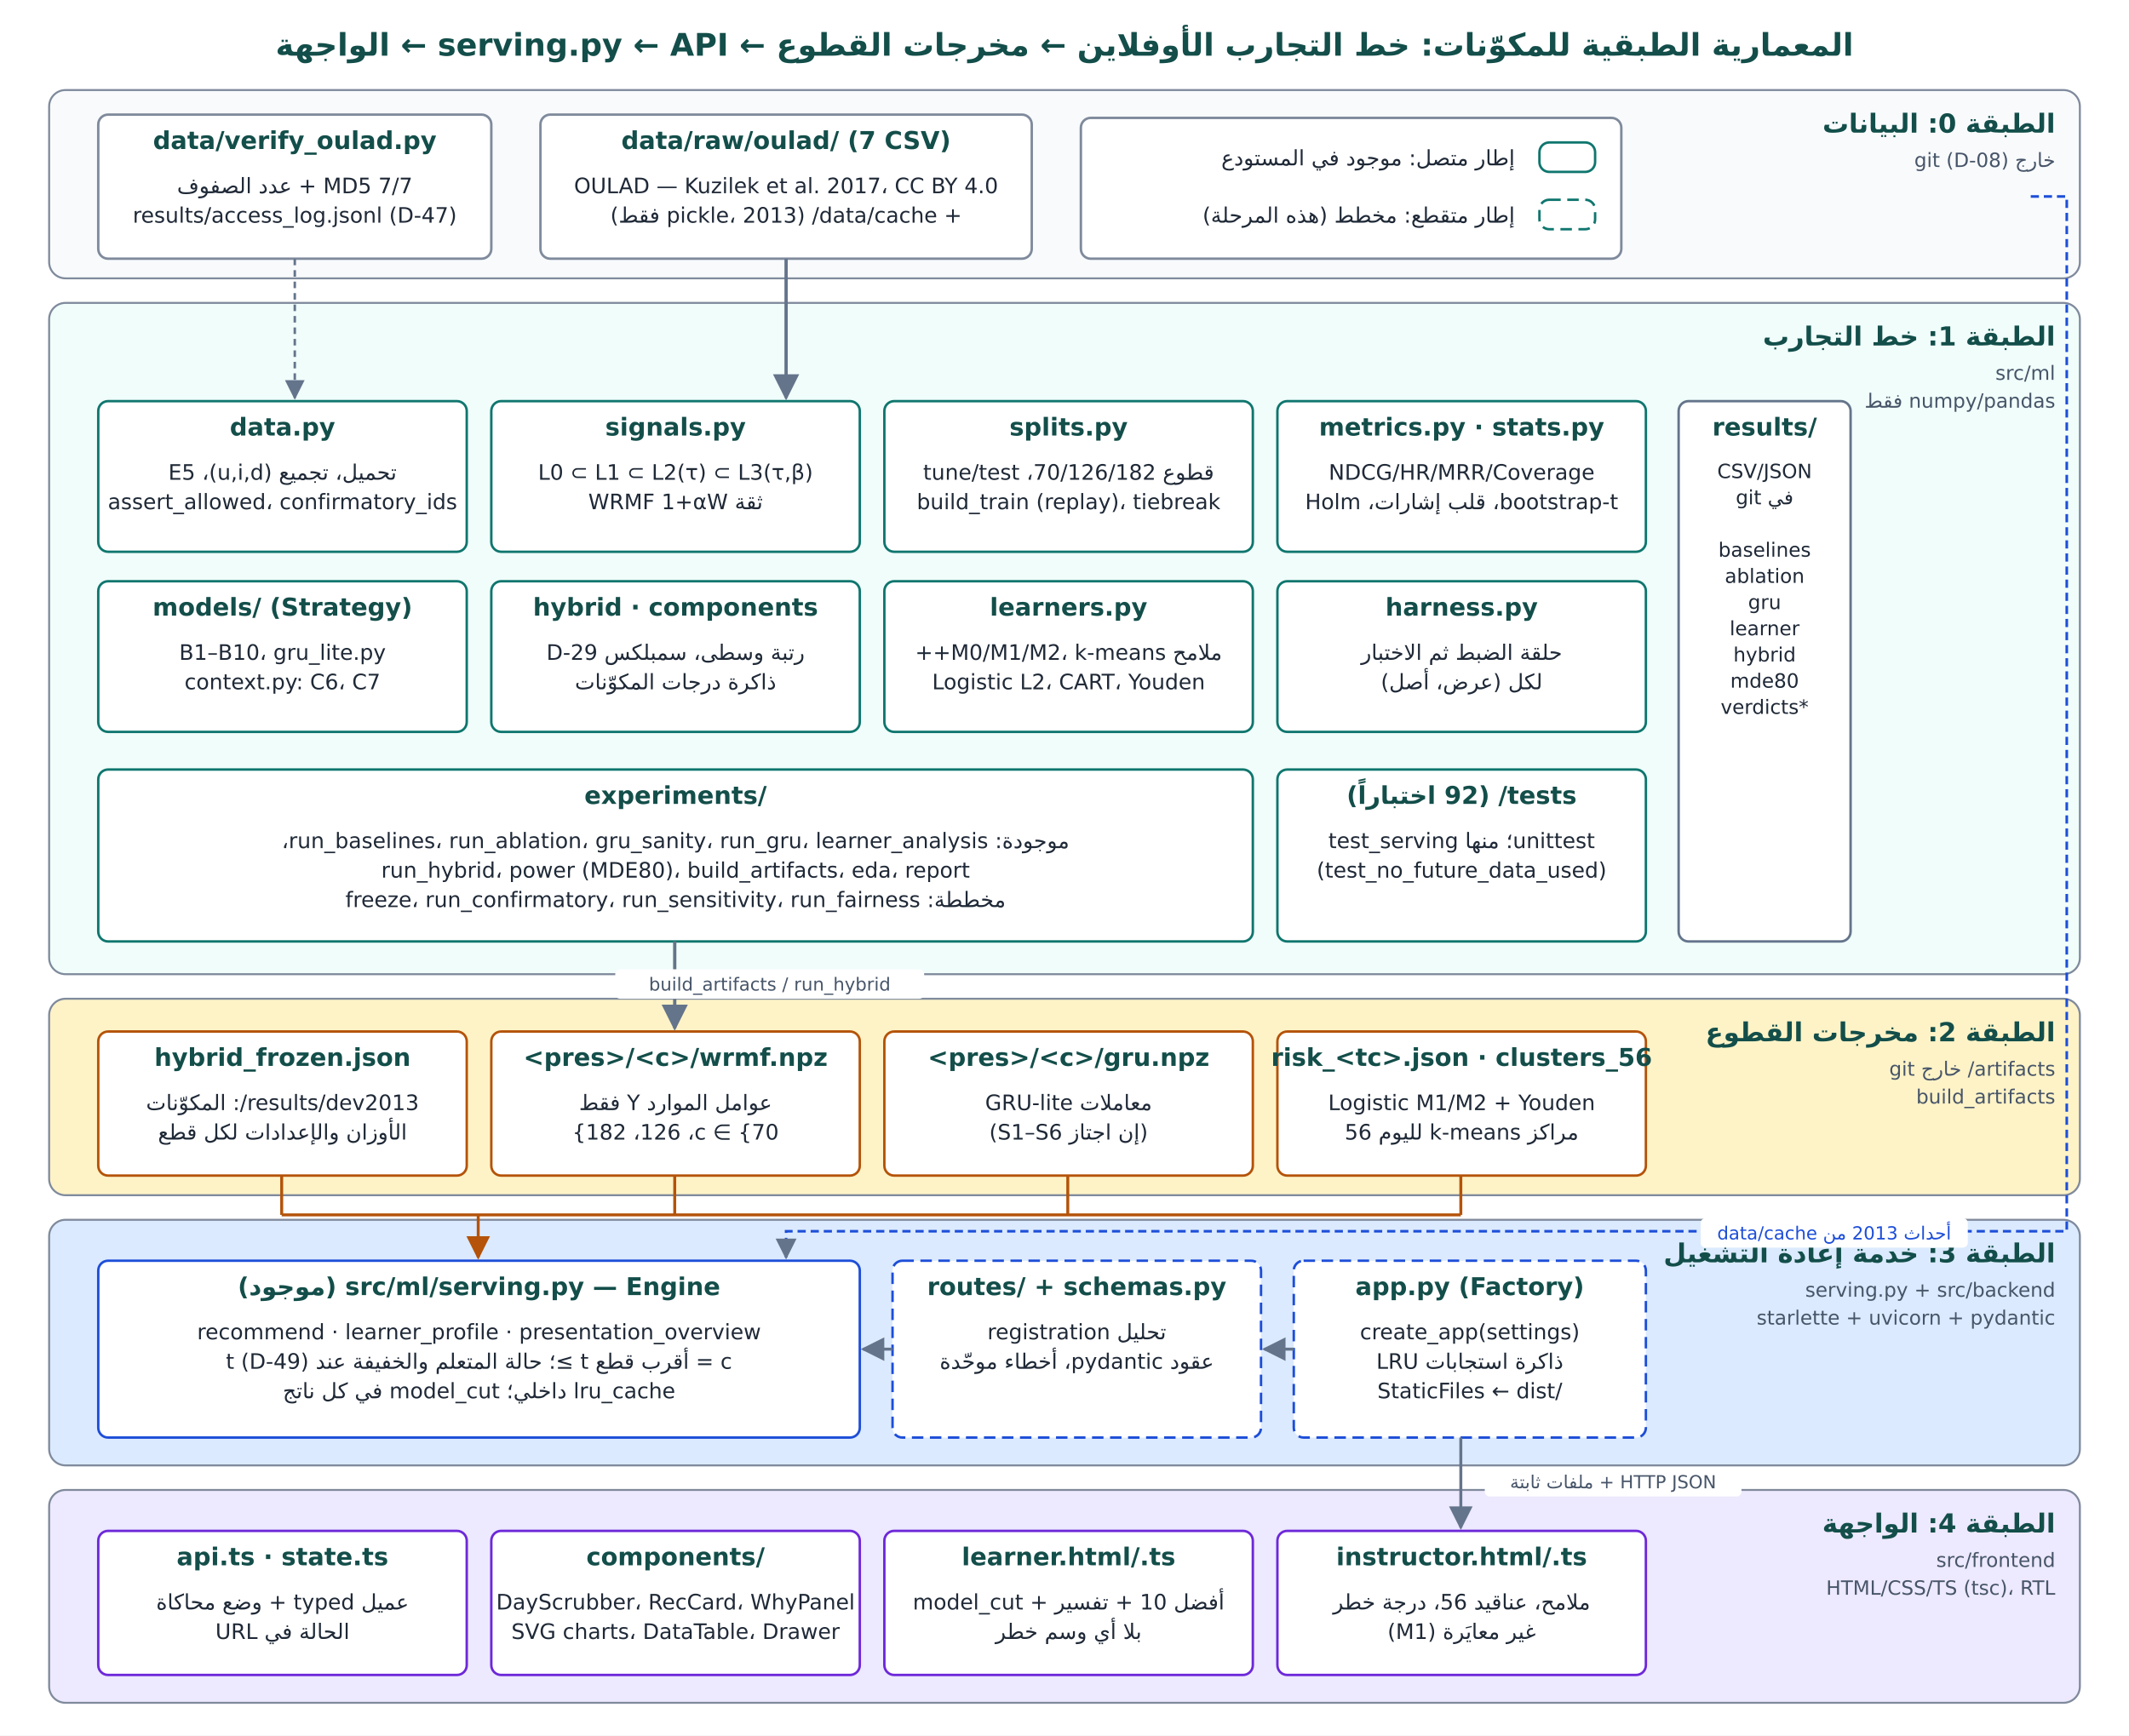
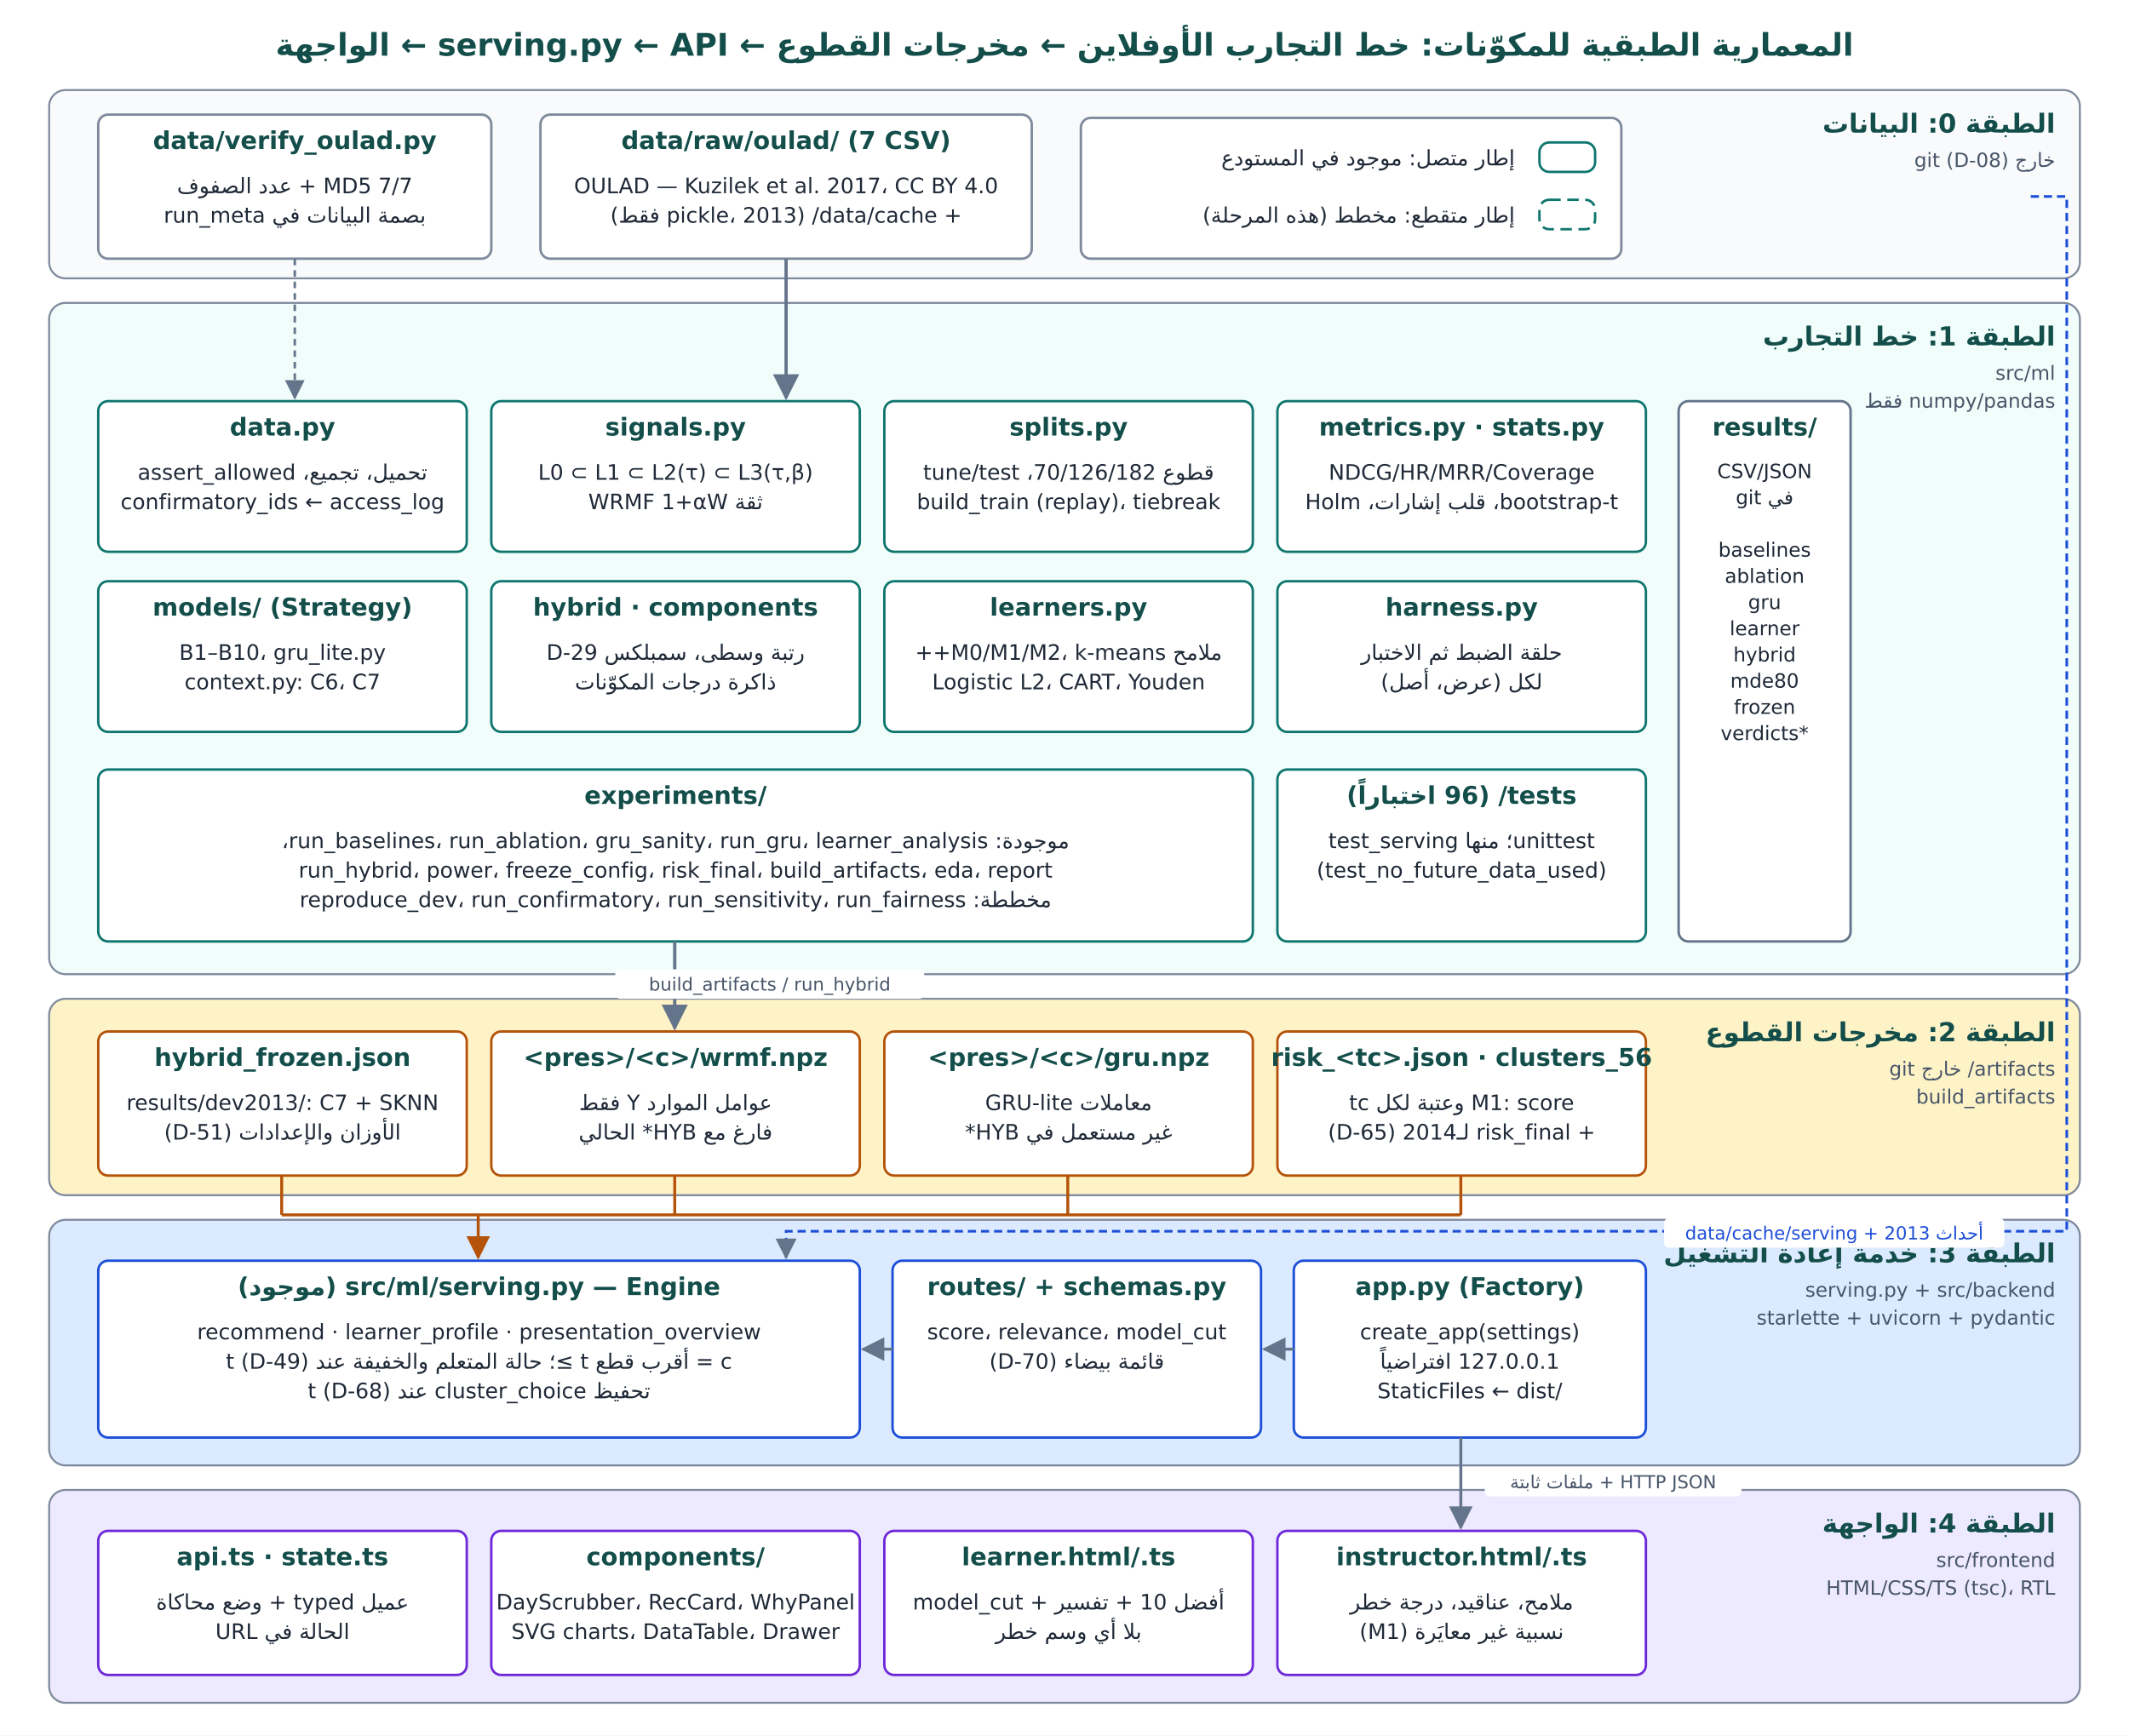
<svg xmlns="http://www.w3.org/2000/svg" width="1300" height="1060" viewBox="0 0 1300 1060" font-family="DejaVu Sans, Arial, sans-serif">
  <defs>
    <marker id="arr" viewBox="0 0 10 10" refX="9" refY="5" markerWidth="8" markerHeight="8" orient="auto-start-reverse">
      <path d="M0,0 L10,5 L0,10 z" fill="#64748B" />
    </marker>
    <marker id="arrs" viewBox="0 0 10 10" refX="1" refY="5" markerWidth="8" markerHeight="8" orient="auto-start-reverse">
      <path d="M0,0 L10,5 L0,10 z" fill="#64748B" />
    </marker>
    <marker id="arrp" viewBox="0 0 10 10" refX="9" refY="5" markerWidth="8" markerHeight="8" orient="auto-start-reverse">
      <path d="M0,0 L10,5 L0,10 z" fill="#0F766E" />
    </marker>
    <marker id="arra" viewBox="0 0 10 10" refX="9" refY="5" markerWidth="8" markerHeight="8" orient="auto-start-reverse">
      <path d="M0,0 L10,5 L0,10 z" fill="#B45309" />
    </marker>
    <marker id="open" viewBox="0 0 12 12" refX="11" refY="6" markerWidth="10" markerHeight="10" orient="auto-start-reverse">
      <path d="M0,0 L11,6 L0,12" fill="none" stroke="#64748B" stroke-width="1.5" />
    </marker>
  </defs>
  <rect x="0" y="0" width="1300" height="1060" fill="#ffffff" />
  <text x="650" y="34" font-family="DejaVu Sans, Arial, sans-serif" font-size="19" font-weight="bold" fill="#134E4A" text-anchor="middle" direction="rtl">المعمارية الطبقية للمكوّنات: خط التجارب الأوفلاين ← مخرجات القطوع ← serving.py ← API ← الواجهة</text>
  <rect x="30" y="55" width="1240" height="115" rx="10" fill="#F8FAFC" stroke="#7F8A9C" stroke-width="1.2" />
  <text x="1255" y="81" font-family="DejaVu Sans, Arial, sans-serif" font-size="16" font-weight="bold" fill="#134E4A" text-anchor="start" direction="rtl">الطبقة 0: البيانات</text>
  <text x="1255" y="102" font-family="DejaVu Sans, Arial, sans-serif" font-size="12" font-weight="normal" fill="#475569" text-anchor="start" direction="rtl">خارج git (D-08)</text>
  <rect x="330" y="70" width="300" height="88" rx="6" fill="#fff" stroke="#7F8A9C" stroke-width="1.5" />
  <text x="480.0" y="91" font-family="DejaVu Sans, Arial, sans-serif" font-size="15" font-weight="bold" fill="#134E4A" text-anchor="middle">data/raw/oulad/ (7 CSV)</text>
  <text x="480.0" y="118" font-family="DejaVu Sans, Arial, sans-serif" font-size="13" font-weight="normal" fill="#1F2937" text-anchor="middle" direction="rtl">OULAD — Kuzilek et al. 2017، CC BY 4.0</text>
  <text x="480.0" y="136" font-family="DejaVu Sans, Arial, sans-serif" font-size="13" font-weight="normal" fill="#1F2937" text-anchor="middle" direction="rtl">+ data/cache/ (pickle، 2013 فقط)</text>
  <rect x="60" y="70" width="240" height="88" rx="6" fill="#fff" stroke="#7F8A9C" stroke-width="1.5" />
  <text x="180.0" y="91" font-family="DejaVu Sans, Arial, sans-serif" font-size="15" font-weight="bold" fill="#134E4A" text-anchor="middle">data/verify_oulad.py</text>
  <text x="180.0" y="118" font-family="DejaVu Sans, Arial, sans-serif" font-size="13" font-weight="normal" fill="#1F2937" text-anchor="middle" direction="rtl">MD5 7/7 + عدد الصفوف</text>
-   <text x="180.0" y="136" font-family="DejaVu Sans, Arial, sans-serif" font-size="13" font-weight="normal" fill="#1F2937" text-anchor="middle">results/access_log.jsonl (D-47)</text>
+   <text x="180.0" y="136" font-family="DejaVu Sans, Arial, sans-serif" font-size="13" font-weight="normal" fill="#1F2937" text-anchor="middle" direction="rtl">بصمة البيانات في run_meta</text>
  <rect x="660" y="72" width="330" height="86" rx="6" fill="#fff" stroke="#7F8A9C" stroke-width="1.5" />
  <rect x="940" y="87" width="34" height="18" rx="6" fill="#fff" stroke="#0F766E" stroke-width="1.5" />
  <text x="925" y="101" font-family="DejaVu Sans, Arial, sans-serif" font-size="13" font-weight="normal" fill="#1F2937" text-anchor="start" direction="rtl">إطار متصل: موجود في المستودع</text>
  <rect x="940" y="122" width="34" height="18" rx="6" fill="#fff" stroke="#0F766E" stroke-width="1.5" stroke-dasharray="7 4" />
  <text x="925" y="136" font-family="DejaVu Sans, Arial, sans-serif" font-size="13" font-weight="normal" fill="#1F2937" text-anchor="start" direction="rtl">إطار متقطع: مخطط (هذه المرحلة)</text>
  <rect x="30" y="185" width="1240" height="410" rx="10" fill="#F0FDFA" stroke="#7F8A9C" stroke-width="1.2" />
  <text x="1255" y="211" font-family="DejaVu Sans, Arial, sans-serif" font-size="16" font-weight="bold" fill="#134E4A" text-anchor="start" direction="rtl">الطبقة 1: خط التجارب</text>
  <text x="1255" y="232" font-family="DejaVu Sans, Arial, sans-serif" font-size="12" font-weight="normal" fill="#475569" text-anchor="end">src/ml</text>
  <text x="1255" y="249" font-family="DejaVu Sans, Arial, sans-serif" font-size="12" font-weight="normal" fill="#475569" text-anchor="start" direction="rtl">numpy/pandas فقط</text>
  <rect x="60" y="245" width="225" height="92" rx="6" fill="#fff" stroke="#0F766E" stroke-width="1.5" />
  <text x="172.5" y="266" font-family="DejaVu Sans, Arial, sans-serif" font-size="15" font-weight="bold" fill="#134E4A" text-anchor="middle">data.py</text>
-   <text x="172.5" y="293" font-family="DejaVu Sans, Arial, sans-serif" font-size="13" font-weight="normal" fill="#1F2937" text-anchor="middle" direction="rtl">تحميل، تجميع (u,i,d)، E5</text>
-   <text x="172.5" y="311" font-family="DejaVu Sans, Arial, sans-serif" font-size="13" font-weight="normal" fill="#1F2937" text-anchor="middle" direction="rtl">assert_allowed، confirmatory_ids</text>
+   <text x="172.5" y="293" font-family="DejaVu Sans, Arial, sans-serif" font-size="13" font-weight="normal" fill="#1F2937" text-anchor="middle" direction="rtl">تحميل، تجميع، assert_allowed</text>
+   <text x="172.5" y="311" font-family="DejaVu Sans, Arial, sans-serif" font-size="13" font-weight="normal" fill="#1F2937" text-anchor="middle">confirmatory_ids ← access_log</text>
  <rect x="300" y="245" width="225" height="92" rx="6" fill="#fff" stroke="#0F766E" stroke-width="1.5" />
  <text x="412.5" y="266" font-family="DejaVu Sans, Arial, sans-serif" font-size="15" font-weight="bold" fill="#134E4A" text-anchor="middle">signals.py</text>
  <text x="412.5" y="293" font-family="DejaVu Sans, Arial, sans-serif" font-size="13" font-weight="normal" fill="#1F2937" text-anchor="middle">L0 ⊂ L1 ⊂ L2(τ) ⊂ L3(τ,β)</text>
  <text x="412.5" y="311" font-family="DejaVu Sans, Arial, sans-serif" font-size="13" font-weight="normal" fill="#1F2937" text-anchor="middle" direction="rtl">ثقة WRMF 1+αW</text>
  <rect x="540" y="245" width="225" height="92" rx="6" fill="#fff" stroke="#0F766E" stroke-width="1.5" />
  <text x="652.5" y="266" font-family="DejaVu Sans, Arial, sans-serif" font-size="15" font-weight="bold" fill="#134E4A" text-anchor="middle">splits.py</text>
  <text x="652.5" y="293" font-family="DejaVu Sans, Arial, sans-serif" font-size="13" font-weight="normal" fill="#1F2937" text-anchor="middle" direction="rtl">قطوع 70/126/182، tune/test</text>
  <text x="652.5" y="311" font-family="DejaVu Sans, Arial, sans-serif" font-size="13" font-weight="normal" fill="#1F2937" text-anchor="middle" direction="rtl">build_train (replay)، tiebreak</text>
  <rect x="780" y="245" width="225" height="92" rx="6" fill="#fff" stroke="#0F766E" stroke-width="1.5" />
  <text x="892.5" y="266" font-family="DejaVu Sans, Arial, sans-serif" font-size="15" font-weight="bold" fill="#134E4A" text-anchor="middle">metrics.py · stats.py</text>
  <text x="892.5" y="293" font-family="DejaVu Sans, Arial, sans-serif" font-size="13" font-weight="normal" fill="#1F2937" text-anchor="middle">NDCG/HR/MRR/Coverage</text>
  <text x="892.5" y="311" font-family="DejaVu Sans, Arial, sans-serif" font-size="13" font-weight="normal" fill="#1F2937" text-anchor="middle" direction="rtl">bootstrap-t، قلب إشارات، Holm</text>
  <rect x="60" y="355" width="225" height="92" rx="6" fill="#fff" stroke="#0F766E" stroke-width="1.5" />
  <text x="172.5" y="376" font-family="DejaVu Sans, Arial, sans-serif" font-size="15" font-weight="bold" fill="#134E4A" text-anchor="middle">models/ (Strategy)</text>
  <text x="172.5" y="403" font-family="DejaVu Sans, Arial, sans-serif" font-size="13" font-weight="normal" fill="#1F2937" text-anchor="middle" direction="rtl">B1–B10، gru_lite.py</text>
  <text x="172.5" y="421" font-family="DejaVu Sans, Arial, sans-serif" font-size="13" font-weight="normal" fill="#1F2937" text-anchor="middle" direction="rtl">context.py: C6، C7</text>
  <rect x="300" y="355" width="225" height="92" rx="6" fill="#fff" stroke="#0F766E" stroke-width="1.5" />
  <text x="412.5" y="376" font-family="DejaVu Sans, Arial, sans-serif" font-size="15" font-weight="bold" fill="#134E4A" text-anchor="middle">hybrid · components</text>
  <text x="412.5" y="403" font-family="DejaVu Sans, Arial, sans-serif" font-size="13" font-weight="normal" fill="#1F2937" text-anchor="middle" direction="rtl">رتبة وسطى، سمبلكس D-29</text>
  <text x="412.5" y="421" font-family="DejaVu Sans, Arial, sans-serif" font-size="13" font-weight="normal" fill="#1F2937" text-anchor="middle" direction="rtl">ذاكرة درجات المكوّنات</text>
  <rect x="540" y="355" width="225" height="92" rx="6" fill="#fff" stroke="#0F766E" stroke-width="1.5" />
  <text x="652.5" y="376" font-family="DejaVu Sans, Arial, sans-serif" font-size="15" font-weight="bold" fill="#134E4A" text-anchor="middle">learners.py</text>
  <text x="652.5" y="403" font-family="DejaVu Sans, Arial, sans-serif" font-size="13" font-weight="normal" fill="#1F2937" text-anchor="middle" direction="rtl">ملامح M0/M1/M2، k-means++</text>
  <text x="652.5" y="421" font-family="DejaVu Sans, Arial, sans-serif" font-size="13" font-weight="normal" fill="#1F2937" text-anchor="middle" direction="rtl">Logistic L2، CART، Youden</text>
  <rect x="780" y="355" width="225" height="92" rx="6" fill="#fff" stroke="#0F766E" stroke-width="1.5" />
  <text x="892.5" y="376" font-family="DejaVu Sans, Arial, sans-serif" font-size="15" font-weight="bold" fill="#134E4A" text-anchor="middle">harness.py</text>
  <text x="892.5" y="403" font-family="DejaVu Sans, Arial, sans-serif" font-size="13" font-weight="normal" fill="#1F2937" text-anchor="middle" direction="rtl">حلقة الضبط ثم الاختبار</text>
  <text x="892.5" y="421" font-family="DejaVu Sans, Arial, sans-serif" font-size="13" font-weight="normal" fill="#1F2937" text-anchor="middle" direction="rtl">لكل (عرض، أصل)</text>
  <rect x="60" y="470" width="705" height="105" rx="6" fill="#fff" stroke="#0F766E" stroke-width="1.5" />
  <text x="412.5" y="491" font-family="DejaVu Sans, Arial, sans-serif" font-size="15" font-weight="bold" fill="#134E4A" text-anchor="middle">experiments/</text>
  <text x="412.5" y="518" font-family="DejaVu Sans, Arial, sans-serif" font-size="13" font-weight="normal" fill="#1F2937" text-anchor="middle" direction="rtl">موجودة: run_baselines، run_ablation، gru_sanity، run_gru، learner_analysis،</text>
-   <text x="412.5" y="536" font-family="DejaVu Sans, Arial, sans-serif" font-size="13" font-weight="normal" fill="#1F2937" text-anchor="middle" direction="rtl">run_hybrid، power (MDE80)، build_artifacts، eda، report</text>
-   <text x="412.5" y="554" font-family="DejaVu Sans, Arial, sans-serif" font-size="13" font-weight="normal" fill="#1F2937" text-anchor="middle" direction="rtl">مخططة: freeze، run_confirmatory، run_sensitivity، run_fairness</text>
+   <text x="412.5" y="536" font-family="DejaVu Sans, Arial, sans-serif" font-size="13" font-weight="normal" fill="#1F2937" text-anchor="middle" direction="rtl">run_hybrid، power، freeze_config، risk_final، build_artifacts، eda، report</text>
+   <text x="412.5" y="554" font-family="DejaVu Sans, Arial, sans-serif" font-size="13" font-weight="normal" fill="#1F2937" text-anchor="middle" direction="rtl">مخططة: reproduce_dev، run_confirmatory، run_sensitivity، run_fairness</text>
  <rect x="780" y="470" width="225" height="105" rx="6" fill="#fff" stroke="#0F766E" stroke-width="1.5" />
-   <text x="892.5" y="491" font-family="DejaVu Sans, Arial, sans-serif" font-size="15" font-weight="bold" fill="#134E4A" text-anchor="middle" direction="rtl">tests/ (92 اختباراً)</text>
+   <text x="892.5" y="491" font-family="DejaVu Sans, Arial, sans-serif" font-size="15" font-weight="bold" fill="#134E4A" text-anchor="middle" direction="rtl">tests/ (96 اختباراً)</text>
  <text x="892.5" y="518" font-family="DejaVu Sans, Arial, sans-serif" font-size="13" font-weight="normal" fill="#1F2937" text-anchor="middle" direction="rtl">unittest؛ منها test_serving</text>
  <text x="892.5" y="536" font-family="DejaVu Sans, Arial, sans-serif" font-size="13" font-weight="normal" fill="#1F2937" text-anchor="middle">(test_no_future_data_used)</text>
  <rect x="1025" y="245" width="105" height="330" rx="6" fill="#fff" stroke="#64748B" stroke-width="1.5" />
  <text x="1077.5" y="266" font-family="DejaVu Sans, Arial, sans-serif" font-size="15" font-weight="bold" fill="#134E4A" text-anchor="middle">results/</text>
  <text x="1077.5" y="292" font-family="DejaVu Sans, Arial, sans-serif" font-size="12" font-weight="normal" fill="#1F2937" text-anchor="middle">CSV/JSON</text>
  <text x="1077.5" y="308" font-family="DejaVu Sans, Arial, sans-serif" font-size="12" font-weight="normal" fill="#1F2937" text-anchor="middle" direction="rtl">في git</text>
  <text x="1077.5" y="324" font-family="DejaVu Sans, Arial, sans-serif" font-size="12" font-weight="normal" fill="#1F2937" text-anchor="middle" />
  <text x="1077.5" y="340" font-family="DejaVu Sans, Arial, sans-serif" font-size="12" font-weight="normal" fill="#1F2937" text-anchor="middle">baselines</text>
  <text x="1077.5" y="356" font-family="DejaVu Sans, Arial, sans-serif" font-size="12" font-weight="normal" fill="#1F2937" text-anchor="middle">ablation</text>
  <text x="1077.5" y="372" font-family="DejaVu Sans, Arial, sans-serif" font-size="12" font-weight="normal" fill="#1F2937" text-anchor="middle">gru</text>
  <text x="1077.5" y="388" font-family="DejaVu Sans, Arial, sans-serif" font-size="12" font-weight="normal" fill="#1F2937" text-anchor="middle">learner</text>
  <text x="1077.5" y="404" font-family="DejaVu Sans, Arial, sans-serif" font-size="12" font-weight="normal" fill="#1F2937" text-anchor="middle">hybrid</text>
  <text x="1077.5" y="420" font-family="DejaVu Sans, Arial, sans-serif" font-size="12" font-weight="normal" fill="#1F2937" text-anchor="middle">mde80</text>
-   <text x="1077.5" y="436" font-family="DejaVu Sans, Arial, sans-serif" font-size="12" font-weight="normal" fill="#1F2937" text-anchor="middle">verdicts*</text>
+   <text x="1077.5" y="436" font-family="DejaVu Sans, Arial, sans-serif" font-size="12" font-weight="normal" fill="#1F2937" text-anchor="middle">frozen</text>
+   <text x="1077.5" y="452" font-family="DejaVu Sans, Arial, sans-serif" font-size="12" font-weight="normal" fill="#1F2937" text-anchor="middle">verdicts*</text>
  <rect x="30" y="610" width="1240" height="120" rx="10" fill="#FEF3C7" stroke="#7F8A9C" stroke-width="1.2" />
  <text x="1255" y="636" font-family="DejaVu Sans, Arial, sans-serif" font-size="16" font-weight="bold" fill="#134E4A" text-anchor="start" direction="rtl">الطبقة 2: مخرجات القطوع</text>
  <text x="1255" y="657" font-family="DejaVu Sans, Arial, sans-serif" font-size="12" font-weight="normal" fill="#475569" text-anchor="start" direction="rtl">artifacts/ خارج git</text>
  <text x="1255" y="674" font-family="DejaVu Sans, Arial, sans-serif" font-size="12" font-weight="normal" fill="#475569" text-anchor="end">build_artifacts</text>
  <rect x="60" y="630" width="225" height="88" rx="6" fill="#fff" stroke="#B45309" stroke-width="1.5" />
  <text x="172.5" y="651" font-family="DejaVu Sans, Arial, sans-serif" font-size="15" font-weight="bold" fill="#134E4A" text-anchor="middle">hybrid_frozen.json</text>
-   <text x="172.5" y="678" font-family="DejaVu Sans, Arial, sans-serif" font-size="13" font-weight="normal" fill="#1F2937" text-anchor="middle" direction="rtl">results/dev2013/: المكوّنات</text>
-   <text x="172.5" y="696" font-family="DejaVu Sans, Arial, sans-serif" font-size="13" font-weight="normal" fill="#1F2937" text-anchor="middle" direction="rtl">الأوزان والإعدادات لكل قطع</text>
+   <text x="172.5" y="678" font-family="DejaVu Sans, Arial, sans-serif" font-size="13" font-weight="normal" fill="#1F2937" text-anchor="middle">results/dev2013/: C7 + SKNN</text>
+   <text x="172.5" y="696" font-family="DejaVu Sans, Arial, sans-serif" font-size="13" font-weight="normal" fill="#1F2937" text-anchor="middle" direction="rtl">الأوزان والإعدادات (D-51)</text>
  <rect x="300" y="630" width="225" height="88" rx="6" fill="#fff" stroke="#B45309" stroke-width="1.5" />
  <text x="412.5" y="651" font-family="DejaVu Sans, Arial, sans-serif" font-size="15" font-weight="bold" fill="#134E4A" text-anchor="middle">&lt;pres&gt;/&lt;c&gt;/wrmf.npz</text>
  <text x="412.5" y="678" font-family="DejaVu Sans, Arial, sans-serif" font-size="13" font-weight="normal" fill="#1F2937" text-anchor="middle" direction="rtl">عوامل الموارد Y فقط</text>
-   <text x="412.5" y="696" font-family="DejaVu Sans, Arial, sans-serif" font-size="13" font-weight="normal" fill="#1F2937" text-anchor="middle" direction="rtl">
-     <tspan direction="ltr" unicode-bidi="isolate" style="direction:ltr;unicode-bidi:isolate">c ∈ {70</tspan>، 126، 182}</text>
+   <text x="412.5" y="696" font-family="DejaVu Sans, Arial, sans-serif" font-size="13" font-weight="normal" fill="#1F2937" text-anchor="middle" direction="rtl">فارغ مع HYB* الحالي</text>
  <rect x="540" y="630" width="225" height="88" rx="6" fill="#fff" stroke="#B45309" stroke-width="1.5" />
  <text x="652.5" y="651" font-family="DejaVu Sans, Arial, sans-serif" font-size="15" font-weight="bold" fill="#134E4A" text-anchor="middle">&lt;pres&gt;/&lt;c&gt;/gru.npz</text>
  <text x="652.5" y="678" font-family="DejaVu Sans, Arial, sans-serif" font-size="13" font-weight="normal" fill="#1F2937" text-anchor="middle" direction="rtl">معاملات GRU-lite</text>
-   <text x="652.5" y="696" font-family="DejaVu Sans, Arial, sans-serif" font-size="13" font-weight="normal" fill="#1F2937" text-anchor="middle" direction="rtl">(إن اجتاز S1–S6)</text>
+   <text x="652.5" y="696" font-family="DejaVu Sans, Arial, sans-serif" font-size="13" font-weight="normal" fill="#1F2937" text-anchor="middle" direction="rtl">غير مستعمل في HYB*</text>
  <rect x="780" y="630" width="225" height="88" rx="6" fill="#fff" stroke="#B45309" stroke-width="1.5" />
  <text x="892.5" y="651" font-family="DejaVu Sans, Arial, sans-serif" font-size="15" font-weight="bold" fill="#134E4A" text-anchor="middle">risk_&lt;tc&gt;.json · clusters_56</text>
-   <text x="892.5" y="678" font-family="DejaVu Sans, Arial, sans-serif" font-size="13" font-weight="normal" fill="#1F2937" text-anchor="middle">Logistic M1/M2 + Youden</text>
-   <text x="892.5" y="696" font-family="DejaVu Sans, Arial, sans-serif" font-size="13" font-weight="normal" fill="#1F2937" text-anchor="middle" direction="rtl">مراكز k-means لليوم 56</text>
+   <text x="892.5" y="678" font-family="DejaVu Sans, Arial, sans-serif" font-size="13" font-weight="normal" fill="#1F2937" text-anchor="middle" direction="rtl">M1: score وعتبة لكل tc</text>
+   <text x="892.5" y="696" font-family="DejaVu Sans, Arial, sans-serif" font-size="13" font-weight="normal" fill="#1F2937" text-anchor="middle" direction="rtl">+ risk_final لـ2014 (D-65)</text>
  <rect x="30" y="745" width="1240" height="150" rx="10" fill="#DBEAFE" stroke="#7F8A9C" stroke-width="1.2" />
  <text x="1255" y="771" font-family="DejaVu Sans, Arial, sans-serif" font-size="16" font-weight="bold" fill="#134E4A" text-anchor="start" direction="rtl">الطبقة 3: خدمة إعادة التشغيل</text>
  <text x="1255" y="792" font-family="DejaVu Sans, Arial, sans-serif" font-size="12" font-weight="normal" fill="#475569" text-anchor="end">serving.py + src/backend</text>
  <text x="1255" y="809" font-family="DejaVu Sans, Arial, sans-serif" font-size="12" font-weight="normal" fill="#475569" text-anchor="end">starlette + uvicorn + pydantic</text>
  <rect x="60" y="770" width="465" height="108" rx="6" fill="#fff" stroke="#1D4ED8" stroke-width="1.5" />
  <text x="292.5" y="791" font-family="DejaVu Sans, Arial, sans-serif" font-size="15" font-weight="bold" fill="#134E4A" text-anchor="middle" direction="rtl">src/ml/serving.py — Engine (موجود)</text>
  <text x="292.5" y="818" font-family="DejaVu Sans, Arial, sans-serif" font-size="13" font-weight="normal" fill="#1F2937" text-anchor="middle">recommend · learner_profile · presentation_overview</text>
-   <text x="292.5" y="836" font-family="DejaVu Sans, Arial, sans-serif" font-size="13" font-weight="normal" fill="#1F2937" text-anchor="middle" direction="rtl">c = أقرب قطع <tspan direction="ltr" unicode-bidi="isolate" style="direction:ltr;unicode-bidi:isolate">≤ t</tspan>؛ حالة المتعلم والخفيفة عند t (D-49)</text>
-   <text x="292.5" y="854" font-family="DejaVu Sans, Arial, sans-serif" font-size="13" font-weight="normal" fill="#1F2937" text-anchor="middle" direction="rtl">lru_cache داخلي؛ model_cut في كل ناتج</text>
-   <rect x="545" y="770" width="225" height="108" rx="6" fill="#fff" stroke="#1D4ED8" stroke-width="1.5" stroke-dasharray="7 4" />
+   <text x="292.5" y="836" font-family="DejaVu Sans, Arial, sans-serif" font-size="13" font-weight="normal" fill="#1F2937" text-anchor="middle" direction="rtl">c = أقرب قطع ‎‎≤‎ t‎؛ حالة المتعلم والخفيفة عند t (D-49)</text>
+   <text x="292.5" y="854" font-family="DejaVu Sans, Arial, sans-serif" font-size="13" font-weight="normal" fill="#1F2937" text-anchor="middle" direction="rtl">تحفيظ cluster_choice عند t (D-68)</text>
+   <rect x="545" y="770" width="225" height="108" rx="6" fill="#fff" stroke="#1D4ED8" stroke-width="1.5" />
  <text x="657.5" y="791" font-family="DejaVu Sans, Arial, sans-serif" font-size="15" font-weight="bold" fill="#134E4A" text-anchor="middle">routes/ + schemas.py</text>
-   <text x="657.5" y="818" font-family="DejaVu Sans, Arial, sans-serif" font-size="13" font-weight="normal" fill="#1F2937" text-anchor="middle" direction="rtl">تحليل registration</text>
-   <text x="657.5" y="836" font-family="DejaVu Sans, Arial, sans-serif" font-size="13" font-weight="normal" fill="#1F2937" text-anchor="middle" direction="rtl">عقود pydantic، أخطاء موحّدة</text>
-   <rect x="790" y="770" width="215" height="108" rx="6" fill="#fff" stroke="#1D4ED8" stroke-width="1.5" stroke-dasharray="7 4" />
+   <text x="657.5" y="818" font-family="DejaVu Sans, Arial, sans-serif" font-size="13" font-weight="normal" fill="#1F2937" text-anchor="middle" direction="rtl">score، relevance، model_cut</text>
+   <text x="657.5" y="836" font-family="DejaVu Sans, Arial, sans-serif" font-size="13" font-weight="normal" fill="#1F2937" text-anchor="middle" direction="rtl">قائمة بيضاء (D-70)</text>
+   <rect x="790" y="770" width="215" height="108" rx="6" fill="#fff" stroke="#1D4ED8" stroke-width="1.5" />
  <text x="897.5" y="791" font-family="DejaVu Sans, Arial, sans-serif" font-size="15" font-weight="bold" fill="#134E4A" text-anchor="middle">app.py (Factory)</text>
  <text x="897.5" y="818" font-family="DejaVu Sans, Arial, sans-serif" font-size="13" font-weight="normal" fill="#1F2937" text-anchor="middle">create_app(settings)</text>
-   <text x="897.5" y="836" font-family="DejaVu Sans, Arial, sans-serif" font-size="13" font-weight="normal" fill="#1F2937" text-anchor="middle" direction="rtl">ذاكرة استجابات LRU</text>
+   <text x="897.5" y="836" font-family="DejaVu Sans, Arial, sans-serif" font-size="13" font-weight="normal" fill="#1F2937" text-anchor="middle" direction="rtl">127.0.0.1 افتراضياً</text>
  <text x="897.5" y="854" font-family="DejaVu Sans, Arial, sans-serif" font-size="13" font-weight="normal" fill="#1F2937" text-anchor="middle">StaticFiles ← dist/</text>
  <rect x="30" y="910" width="1240" height="130" rx="10" fill="#EDE9FE" stroke="#7F8A9C" stroke-width="1.2" />
  <text x="1255" y="936" font-family="DejaVu Sans, Arial, sans-serif" font-size="16" font-weight="bold" fill="#134E4A" text-anchor="start" direction="rtl">الطبقة 4: الواجهة</text>
  <text x="1255" y="957" font-family="DejaVu Sans, Arial, sans-serif" font-size="12" font-weight="normal" fill="#475569" text-anchor="end">src/frontend</text>
  <text x="1255" y="974" font-family="DejaVu Sans, Arial, sans-serif" font-size="12" font-weight="normal" fill="#475569" text-anchor="start" direction="rtl">HTML/CSS/TS (tsc)، RTL</text>
  <rect x="60" y="935" width="225" height="88" rx="6" fill="#fff" stroke="#6D28D9" stroke-width="1.5" />
  <text x="172.5" y="956" font-family="DejaVu Sans, Arial, sans-serif" font-size="15" font-weight="bold" fill="#134E4A" text-anchor="middle">api.ts · state.ts</text>
  <text x="172.5" y="983" font-family="DejaVu Sans, Arial, sans-serif" font-size="13" font-weight="normal" fill="#1F2937" text-anchor="middle" direction="rtl">عميل typed + وضع محاكاة</text>
  <text x="172.5" y="1001" font-family="DejaVu Sans, Arial, sans-serif" font-size="13" font-weight="normal" fill="#1F2937" text-anchor="middle" direction="rtl">الحالة في URL</text>
  <rect x="300" y="935" width="225" height="88" rx="6" fill="#fff" stroke="#6D28D9" stroke-width="1.5" />
  <text x="412.5" y="956" font-family="DejaVu Sans, Arial, sans-serif" font-size="15" font-weight="bold" fill="#134E4A" text-anchor="middle">components/</text>
  <text x="412.5" y="983" font-family="DejaVu Sans, Arial, sans-serif" font-size="13" font-weight="normal" fill="#1F2937" text-anchor="middle" direction="rtl">DayScrubber، RecCard، WhyPanel</text>
  <text x="412.5" y="1001" font-family="DejaVu Sans, Arial, sans-serif" font-size="13" font-weight="normal" fill="#1F2937" text-anchor="middle" direction="rtl">SVG charts، DataTable، Drawer</text>
  <rect x="540" y="935" width="225" height="88" rx="6" fill="#fff" stroke="#6D28D9" stroke-width="1.5" />
  <text x="652.5" y="956" font-family="DejaVu Sans, Arial, sans-serif" font-size="15" font-weight="bold" fill="#134E4A" text-anchor="middle">learner.html/.ts</text>
  <text x="652.5" y="983" font-family="DejaVu Sans, Arial, sans-serif" font-size="13" font-weight="normal" fill="#1F2937" text-anchor="middle" direction="rtl">أفضل 10 + تفسير + model_cut</text>
  <text x="652.5" y="1001" font-family="DejaVu Sans, Arial, sans-serif" font-size="13" font-weight="normal" fill="#1F2937" text-anchor="middle" direction="rtl">بلا أي وسم خطر</text>
  <rect x="780" y="935" width="225" height="88" rx="6" fill="#fff" stroke="#6D28D9" stroke-width="1.5" />
  <text x="892.5" y="956" font-family="DejaVu Sans, Arial, sans-serif" font-size="15" font-weight="bold" fill="#134E4A" text-anchor="middle">instructor.html/.ts</text>
-   <text x="892.5" y="983" font-family="DejaVu Sans, Arial, sans-serif" font-size="13" font-weight="normal" fill="#1F2937" text-anchor="middle" direction="rtl">ملامح، عناقيد 56، درجة خطر</text>
-   <text x="892.5" y="1001" font-family="DejaVu Sans, Arial, sans-serif" font-size="13" font-weight="normal" fill="#1F2937" text-anchor="middle" direction="rtl">غير معايَرة (M1)</text>
+   <text x="892.5" y="983" font-family="DejaVu Sans, Arial, sans-serif" font-size="13" font-weight="normal" fill="#1F2937" text-anchor="middle" direction="rtl">ملامح، عناقيد، درجة خطر</text>
+   <text x="892.5" y="1001" font-family="DejaVu Sans, Arial, sans-serif" font-size="13" font-weight="normal" fill="#1F2937" text-anchor="middle" direction="rtl">نسبية غير معايَرة (M1)</text>
  <line x1="480" y1="158" x2="480" y2="243" stroke="#64748B" stroke-width="2" marker-end="url(#arr)" />
  <line x1="180" y1="158" x2="180" y2="243" stroke="#64748B" stroke-width="1.5" stroke-dasharray="4 3" marker-end="url(#arr)" />
  <line x1="412" y1="575" x2="412" y2="628" stroke="#64748B" stroke-width="2" marker-end="url(#arr)" />
  <rect x="375.68" y="592" width="188.64" height="18" rx="3" fill="#fff" stroke="#fff" stroke-width="0" />
  <text x="470" y="605" font-family="DejaVu Sans, Arial, sans-serif" font-size="11" font-weight="normal" fill="#475569" text-anchor="middle">build_artifacts / run_hybrid</text>
  <line x1="172" y1="718" x2="172" y2="742" stroke="#B45309" stroke-width="1.8" />
  <line x1="412" y1="718" x2="412" y2="742" stroke="#B45309" stroke-width="1.8" />
  <line x1="652" y1="718" x2="652" y2="742" stroke="#B45309" stroke-width="1.8" />
  <line x1="892" y1="718" x2="892" y2="742" stroke="#B45309" stroke-width="1.8" />
  <line x1="172" y1="742" x2="892" y2="742" stroke="#B45309" stroke-width="1.8" />
  <line x1="292" y1="742" x2="292" y2="768" stroke="#B45309" stroke-width="1.8" marker-end="url(#arra)" />
  <path d="M1240,120 L1262,120 L1262,752 L480,752 L480,768" fill="none" stroke="#1D4ED8" stroke-width="1.6" stroke-dasharray="5 3" marker-end="url(#arr)" />
-   <rect x="1038.44" y="744" width="163.12" height="18" rx="3" fill="#fff" stroke="#fff" stroke-width="0" />
-   <text x="1120" y="757" font-family="DejaVu Sans, Arial, sans-serif" font-size="11" font-weight="normal" fill="#1D4ED8" text-anchor="middle" direction="rtl">أحداث 2013 من data/cache</text>
+   <rect x="1016.11" y="744" width="207.78" height="18" rx="3" fill="#fff" stroke="#fff" stroke-width="0" />
+   <text x="1120" y="757" font-family="DejaVu Sans, Arial, sans-serif" font-size="11" font-weight="normal" fill="#1D4ED8" text-anchor="middle" direction="rtl">أحداث 2013 + data/cache/serving</text>
  <line x1="545" y1="824" x2="527" y2="824" stroke="#64748B" stroke-width="1.8" marker-end="url(#arr)" />
  <line x1="790" y1="824" x2="772" y2="824" stroke="#64748B" stroke-width="1.8" marker-end="url(#arr)" />
  <line x1="892" y1="878" x2="892" y2="933" stroke="#64748B" stroke-width="1.8" marker-end="url(#arr)" />
  <rect x="906.63" y="896" width="156.74" height="18" rx="3" fill="#fff" stroke="#fff" stroke-width="0" />
  <text x="985" y="909" font-family="DejaVu Sans, Arial, sans-serif" font-size="11" font-weight="normal" fill="#475569" text-anchor="middle" direction="rtl">HTTP JSON + ملفات ثابتة</text>
</svg>
